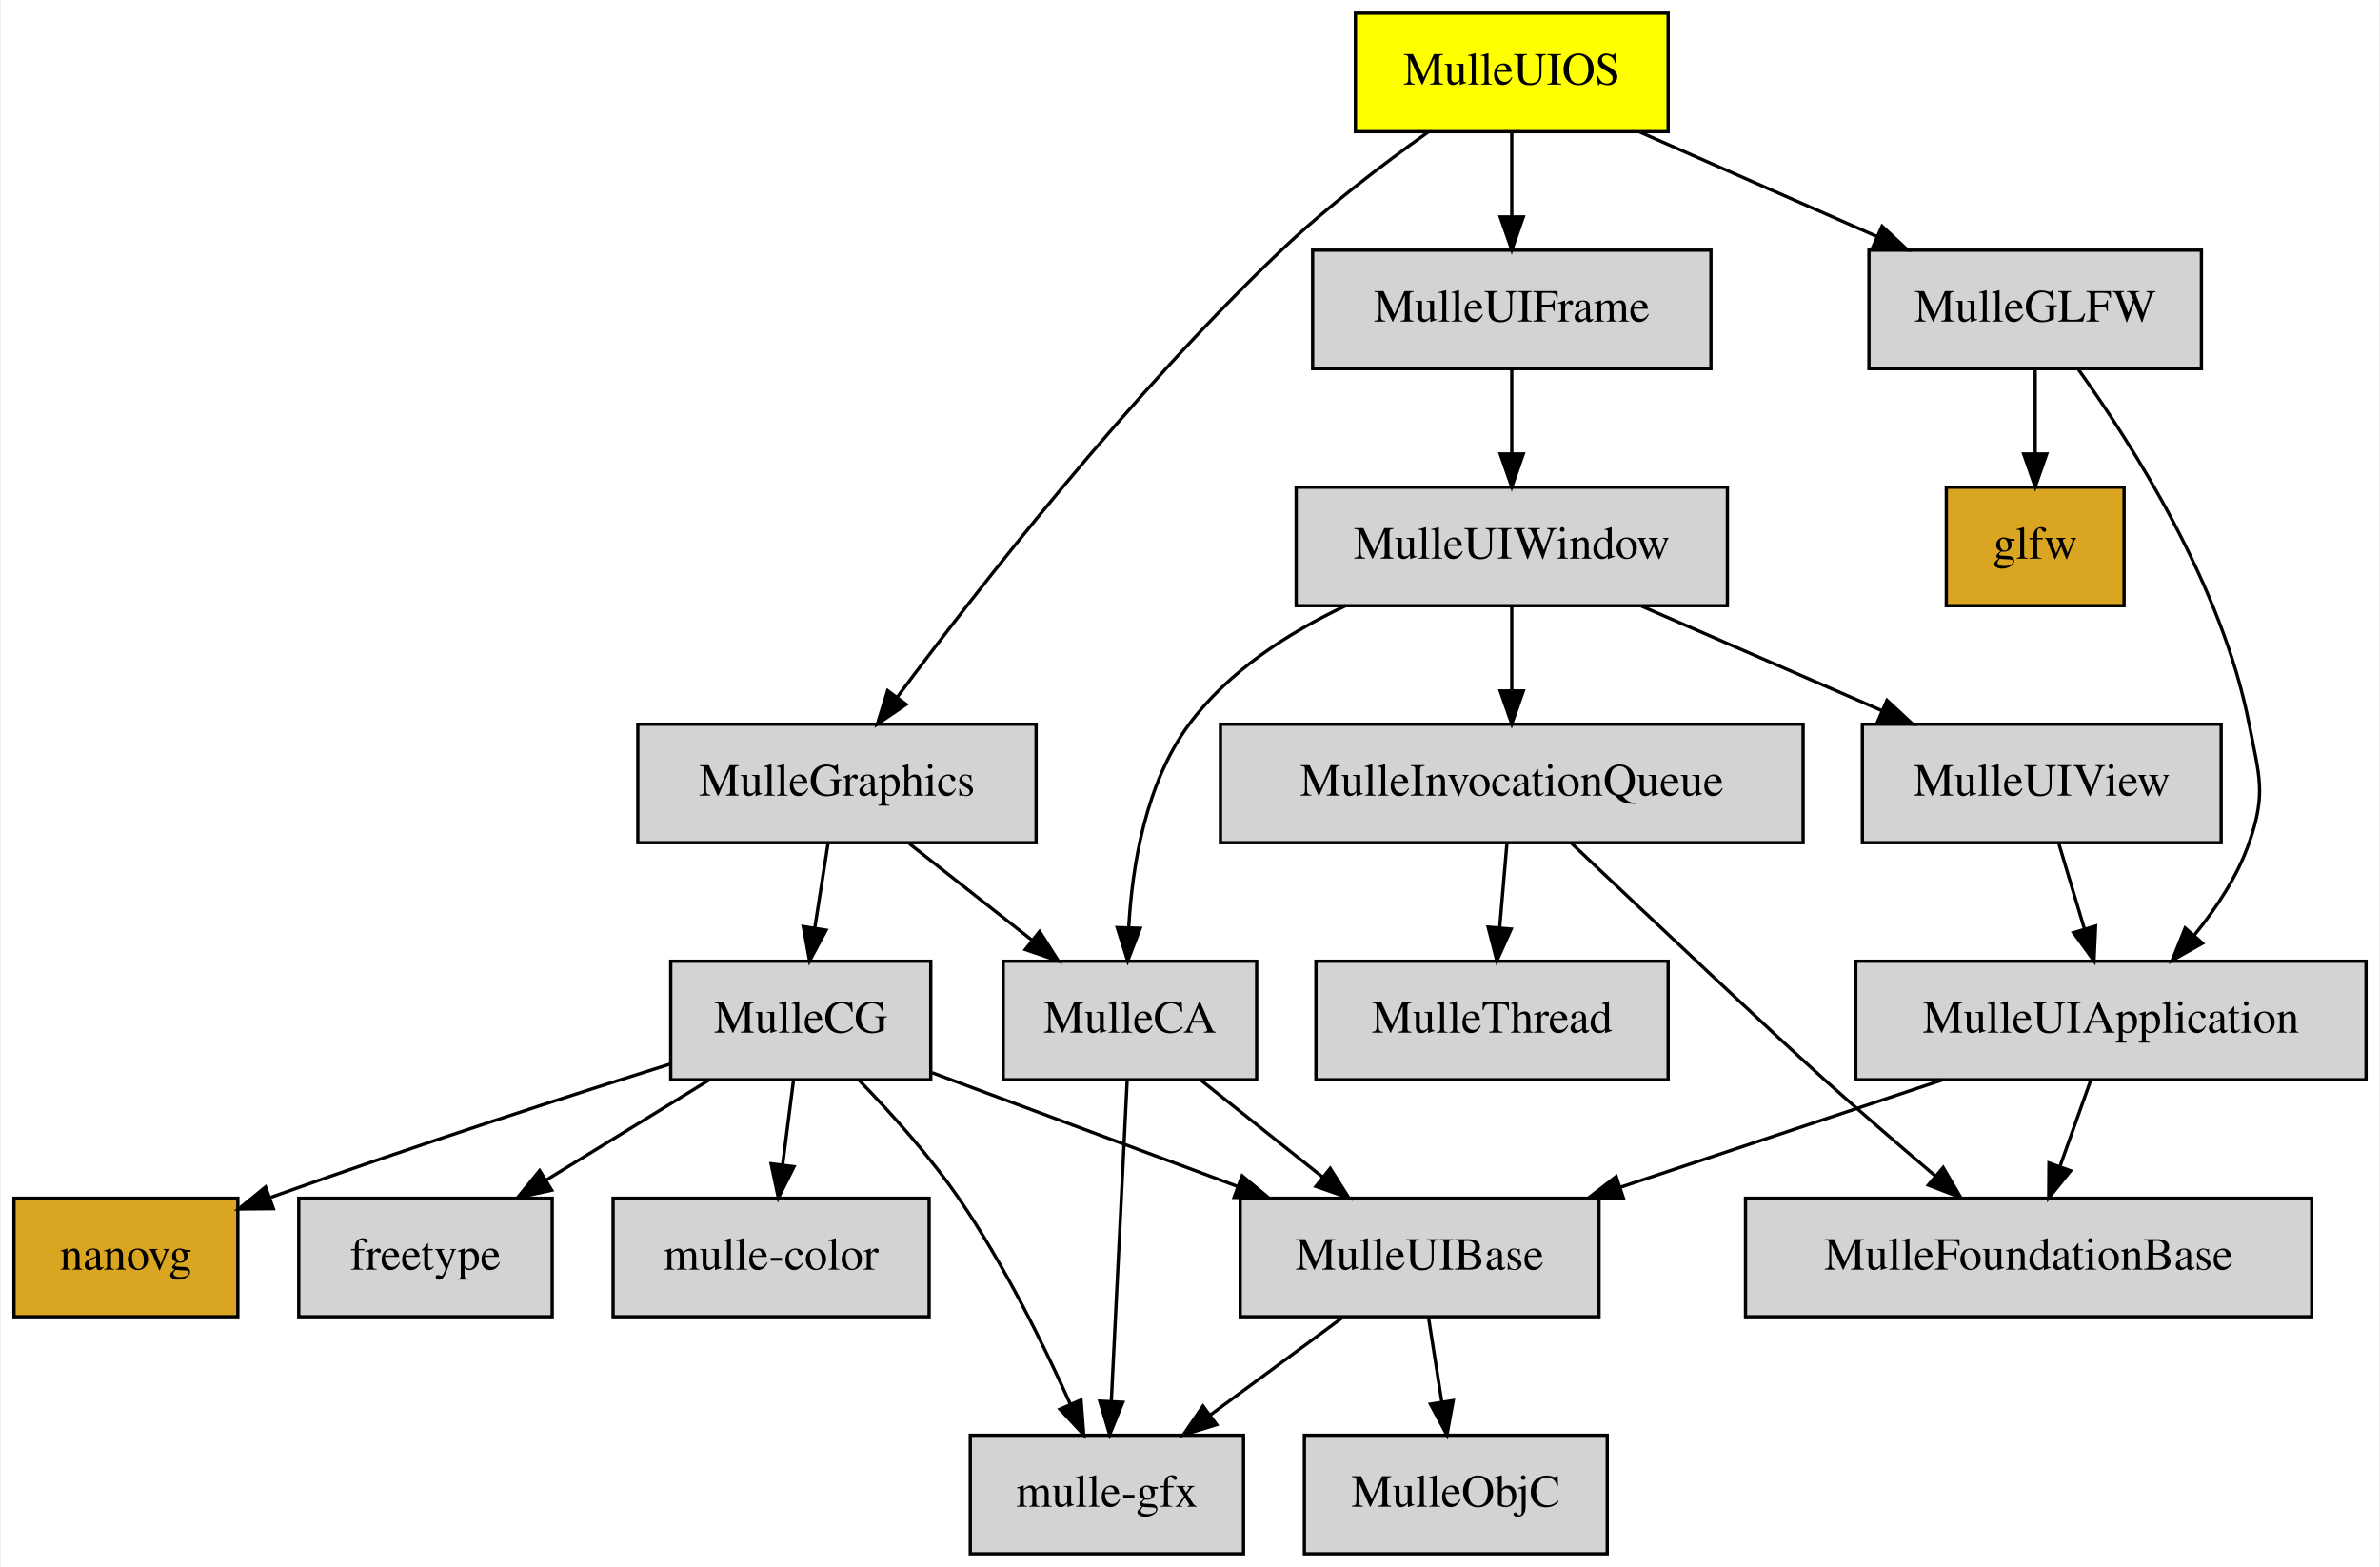
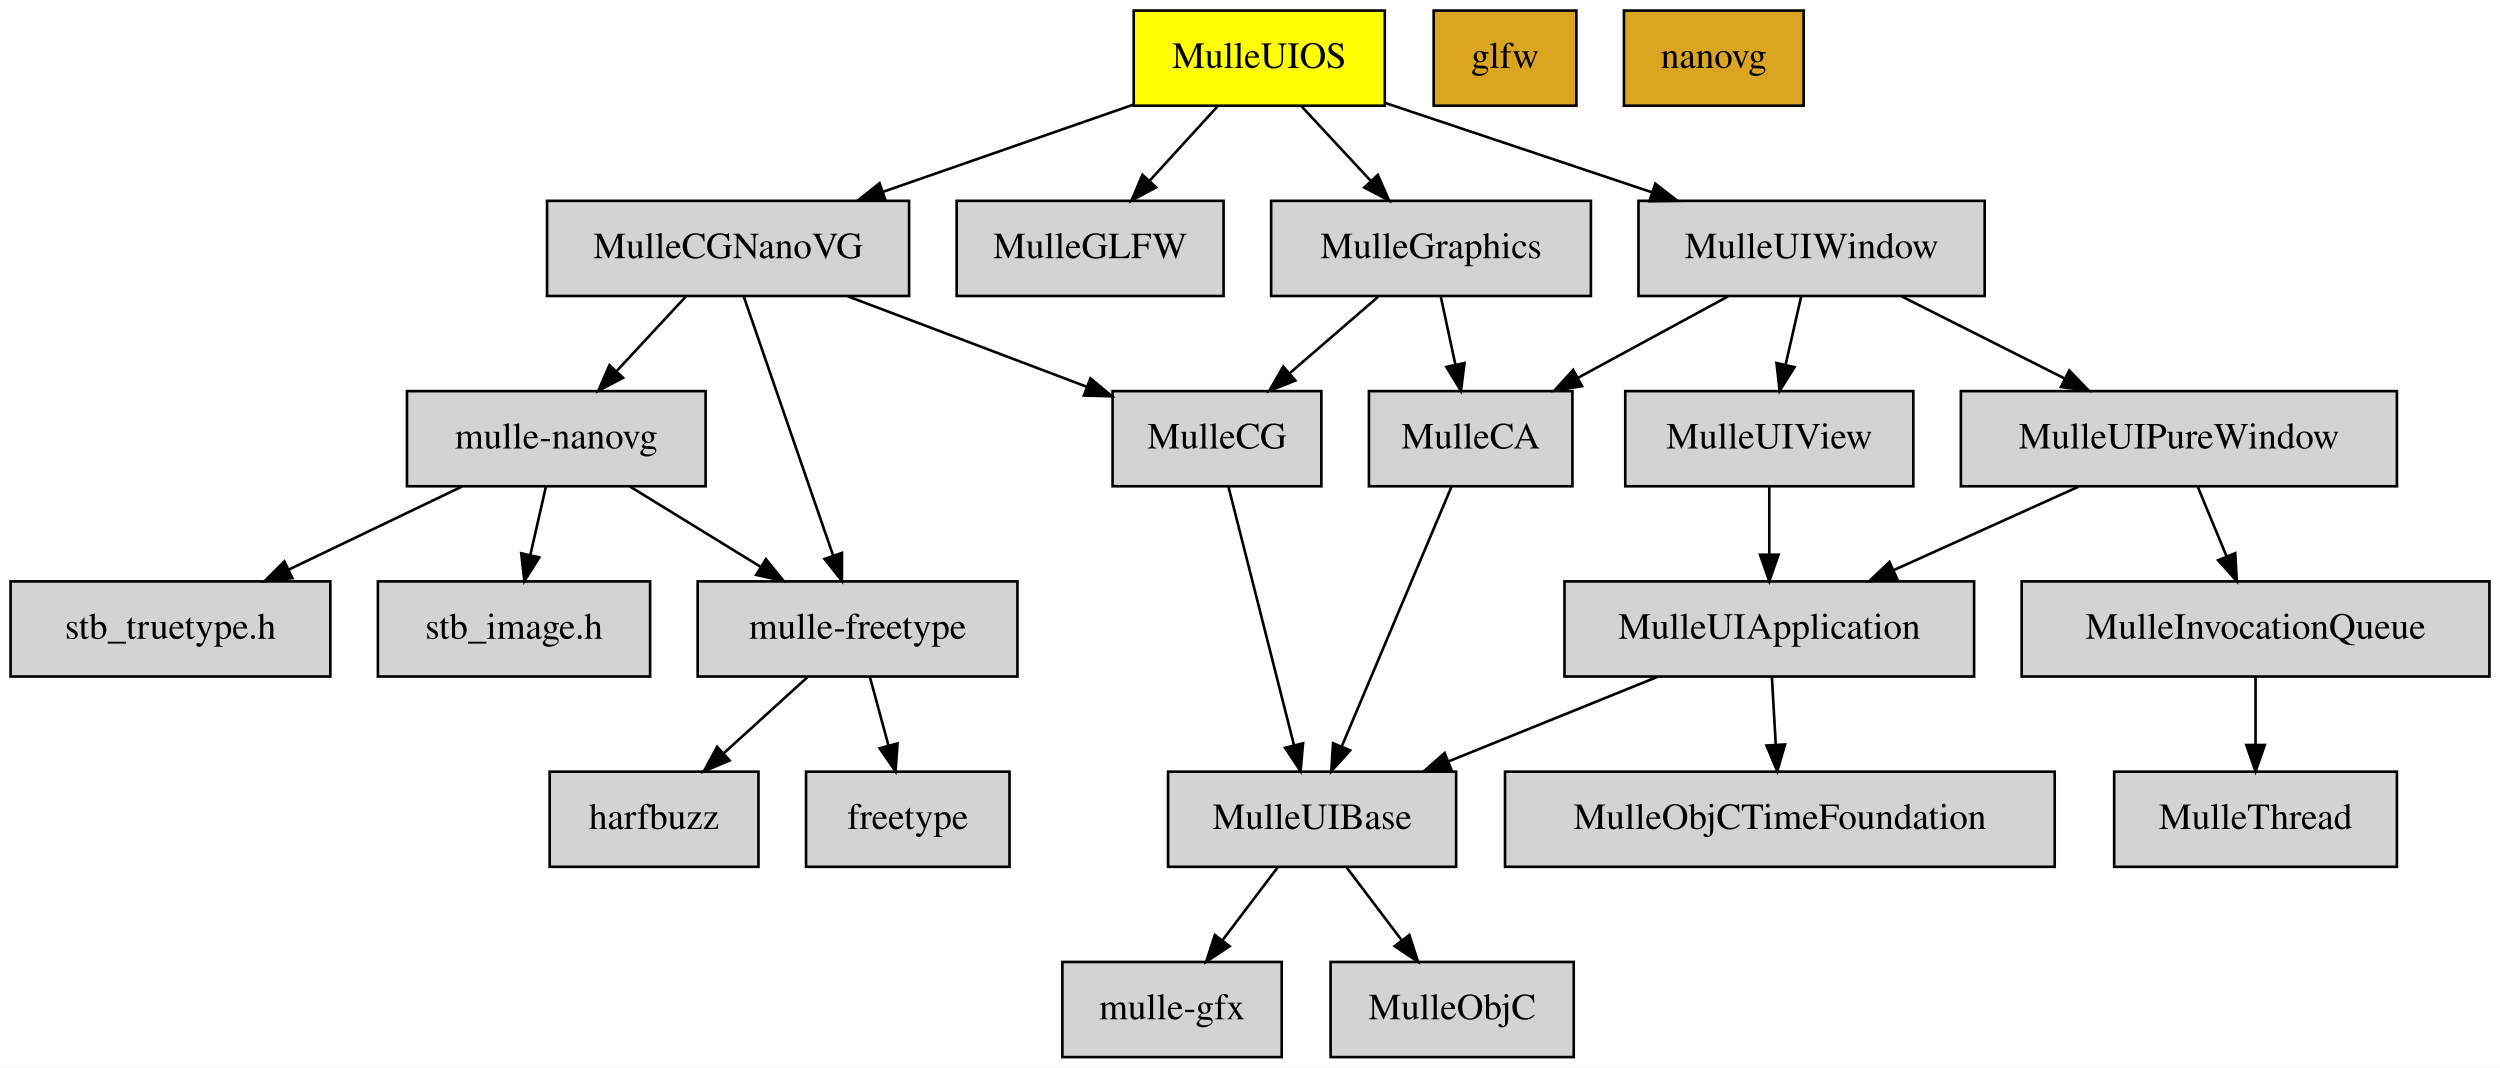
- <svg xmlns="http://www.w3.org/2000/svg" xmlns:xlink="http://www.w3.org/1999/xlink" width="723pt" height="476pt" viewBox="0.00 0.00 722.50 476.00">
-   <g id="graph0" class="graph" transform="scale(1 1) rotate(0) translate(4 472)">
-     <polygon fill="white" stroke="transparent" points="-4,4 -4,-472 718.5,-472 718.5,4 -4,4" />
+ <svg xmlns="http://www.w3.org/2000/svg" xmlns:xlink="http://www.w3.org/1999/xlink" width="946pt" height="404pt" viewBox="0.00 0.00 946.00 404.00">
+   <g id="graph0" class="graph" transform="scale(1 1) rotate(0) translate(4 400)">
+     <polygon fill="white" stroke="transparent" points="-4,4 -4,-400 942,-400 942,4 -4,4" />
    <g id="node1" class="node">
-       <polygon fill="yellow" stroke="black" points="502.5,-468 407.5,-468 407.5,-432 502.5,-432 502.5,-468" />
-       <text text-anchor="middle" x="455" y="-446.3" font-family="Times,serif" font-size="14.00">MulleUIOS</text>
+       <polygon fill="yellow" stroke="black" points="520,-396 425,-396 425,-360 520,-360 520,-396" />
+       <text text-anchor="middle" x="472.5" y="-374.3" font-family="Times,serif" font-size="14.00">MulleUIOS</text>
+     </g>
+     <g id="node9" class="node">
+       <g id="a_node9">
+         <a xlink:href="https://github.com/MulleUI/MulleCGNanoVG" xlink:title="MulleCGNanoVG">
+           <polygon fill="lightgrey" stroke="black" points="340,-324 203,-324 203,-288 340,-288 340,-324" />
+           <text text-anchor="middle" x="271.5" y="-302.3" font-family="Times,serif" font-size="14.00">MulleCGNanoVG</text>
+         </a>
+       </g>
+     </g>
+     <g id="edge18" class="edge">
+       <path fill="none" stroke="black" d="M424.87,-360.41C396.48,-350.52 360.22,-337.9 330.09,-327.4" />
+       <polygon fill="black" stroke="black" points="331.13,-324.06 320.54,-324.08 328.83,-330.67 331.13,-324.06" />
+     </g>
+     <g id="node13" class="node">
+       <g id="a_node13">
+         <a xlink:href="https://github.com/MulleUI/MulleGLFW" xlink:title="MulleGLFW">
+           <polygon fill="lightgrey" stroke="black" points="459,-324 358,-324 358,-288 459,-288 459,-324" />
+           <text text-anchor="middle" x="408.5" y="-302.3" font-family="Times,serif" font-size="14.00">MulleGLFW</text>
+         </a>
+       </g>
+     </g>
+     <g id="edge19" class="edge">
+       <path fill="none" stroke="black" d="M456.68,-359.7C448.93,-351.22 439.46,-340.86 430.98,-331.58" />
+       <polygon fill="black" stroke="black" points="433.47,-329.12 424.14,-324.1 428.3,-333.85 433.47,-329.12" />
+     </g>
+     <g id="node14" class="node">
+       <g id="a_node14">
+         <a xlink:href="https://github.com/MulleUI/MulleGraphics" xlink:title="MulleGraphics">
+           <polygon fill="lightgrey" stroke="black" points="598,-324 477,-324 477,-288 598,-288 598,-324" />
+           <text text-anchor="middle" x="537.5" y="-302.3" font-family="Times,serif" font-size="14.00">MulleGraphics</text>
+         </a>
+       </g>
+     </g>
+     <g id="edge20" class="edge">
+       <path fill="none" stroke="black" d="M488.57,-359.7C496.44,-351.22 506.06,-340.86 514.67,-331.58" />
+       <polygon fill="black" stroke="black" points="517.38,-333.81 521.62,-324.1 512.25,-329.05 517.38,-333.81" />
+     </g>
+     <g id="node22" class="node">
+       <g id="a_node22">
+         <a xlink:href="https://github.com/MulleUI/MulleUIWindow" xlink:title="MulleUIWindow">
+           <polygon fill="lightgrey" stroke="black" points="747,-324 616,-324 616,-288 747,-288 747,-324" />
+           <text text-anchor="middle" x="681.5" y="-302.3" font-family="Times,serif" font-size="14.00">MulleUIWindow</text>
+         </a>
+       </g>
+     </g>
+     <g id="edge21" class="edge">
+       <path fill="none" stroke="black" d="M520.19,-361.03C550.1,-351.01 588.94,-338 621.02,-327.26" />
+       <polygon fill="black" stroke="black" points="622.36,-330.5 630.74,-324 620.14,-323.86 622.36,-330.5" />
+     </g>
+     <g id="node2" class="node">
+       <polygon fill="goldenrod" stroke="black" points="592.5,-396 538.5,-396 538.5,-360 592.5,-360 592.5,-396" />
+       <text text-anchor="middle" x="565.5" y="-374.3" font-family="Times,serif" font-size="14.00">glfw</text>
+     </g>
+     <g id="node3" class="node">
+       <polygon fill="goldenrod" stroke="black" points="678.5,-396 610.5,-396 610.5,-360 678.5,-360 678.5,-396" />
+       <text text-anchor="middle" x="644.5" y="-374.3" font-family="Times,serif" font-size="14.00">nanovg</text>
+     </g>
+     <g id="node4" class="node">
+       <g id="a_node4">
+         <a xlink:href="https://github.com/MulleUI/freetype" xlink:title="freetype">
+           <polygon fill="lightgrey" stroke="black" points="378,-108 301,-108 301,-72 378,-72 378,-108" />
+           <text text-anchor="middle" x="339.5" y="-86.3" font-family="Times,serif" font-size="14.00">freetype</text>
+         </a>
+       </g>
+     </g>
+     <g id="node5" class="node">
+       <g id="a_node5">
+         <a xlink:href="https://github.com/harfbuzz/harfbuzz" xlink:title="harfbuzz">
+           <polygon fill="lightgrey" stroke="black" points="283,-108 204,-108 204,-72 283,-72 283,-108" />
+           <text text-anchor="middle" x="243.5" y="-86.3" font-family="Times,serif" font-size="14.00">harfbuzz</text>
+         </a>
+       </g>
+     </g>
+     <g id="node6" class="node">
+       <g id="a_node6">
+         <a xlink:href="https://github.com/MulleUI/MulleCA" xlink:title="MulleCA">
+           <polygon fill="lightgrey" stroke="black" points="591,-252 514,-252 514,-216 591,-216 591,-252" />
+           <text text-anchor="middle" x="552.5" y="-230.3" font-family="Times,serif" font-size="14.00">MulleCA</text>
+         </a>
+       </g>
+     </g>
+     <g id="node7" class="node">
+       <g id="a_node7">
+         <a xlink:href="https://github.com/MulleUI/MulleUIBase" xlink:title="MulleUIBase">
+           <polygon fill="lightgrey" stroke="black" points="547,-108 438,-108 438,-72 547,-72 547,-108" />
+           <text text-anchor="middle" x="492.5" y="-86.3" font-family="Times,serif" font-size="14.00">MulleUIBase</text>
+         </a>
+       </g>
+     </g>
+     <g id="edge1" class="edge">
+       <path fill="none" stroke="black" d="M545.26,-215.87C534.95,-191.46 515.92,-146.43 503.75,-117.64" />
+       <polygon fill="black" stroke="black" points="506.88,-116.04 499.76,-108.19 500.43,-118.76 506.88,-116.04" />
+     </g>
+     <g id="node12" class="node">
+       <g id="a_node12">
+         <a xlink:href="https://github.com/mulle-gfx/mulle-gfx" xlink:title="mulle-gfx">
+           <polygon fill="lightgrey" stroke="black" points="481,-36 398,-36 398,0 481,0 481,-36" />
+           <text text-anchor="middle" x="439.5" y="-14.3" font-family="Times,serif" font-size="14.00">mulle-gfx</text>
+         </a>
+       </g>
+     </g>
+     <g id="edge16" class="edge">
+       <path fill="none" stroke="black" d="M479.4,-71.7C473.11,-63.39 465.45,-53.28 458.54,-44.14" />
+       <polygon fill="black" stroke="black" points="461.28,-41.96 452.45,-36.1 455.7,-46.19 461.28,-41.96" />
+     </g>
+     <g id="node19" class="node">
+       <g id="a_node19">
+         <a xlink:href="https://github.com/mulle-objc/MulleObjC" xlink:title="MulleObjC">
+           <polygon fill="lightgrey" stroke="black" points="591.5,-36 499.5,-36 499.5,0 591.5,0 591.5,-36" />
+           <text text-anchor="middle" x="545.5" y="-14.3" font-family="Times,serif" font-size="14.00">MulleObjC</text>
+         </a>
+       </g>
+     </g>
+     <g id="edge17" class="edge">
+       <path fill="none" stroke="black" d="M505.6,-71.7C511.89,-63.39 519.55,-53.28 526.46,-44.14" />
+       <polygon fill="black" stroke="black" points="529.3,-46.19 532.55,-36.1 523.72,-41.96 529.3,-46.19" />
+     </g>
+     <g id="node8" class="node">
+       <g id="a_node8">
+         <a xlink:href="https://github.com/MulleUI/MulleCG" xlink:title="MulleCG">
+           <polygon fill="lightgrey" stroke="black" points="496,-252 417,-252 417,-216 496,-216 496,-252" />
+           <text text-anchor="middle" x="456.5" y="-230.3" font-family="Times,serif" font-size="14.00">MulleCG</text>
+         </a>
+       </g>
+     </g>
+     <g id="edge2" class="edge">
+       <path fill="none" stroke="black" d="M460.84,-215.87C467,-191.56 478.35,-146.82 485.65,-118.01" />
+       <polygon fill="black" stroke="black" points="489.08,-118.74 488.14,-108.19 482.29,-117.02 489.08,-118.74" />
+     </g>
+     <g id="edge3" class="edge">
+       <path fill="none" stroke="black" d="M316.76,-287.88C344.12,-277.52 379.03,-264.31 407.11,-253.69" />
+       <polygon fill="black" stroke="black" points="408.62,-256.86 416.74,-250.05 406.15,-250.31 408.62,-256.86" />
+     </g>
+     <g id="node10" class="node">
+       <g id="a_node10">
+         <a xlink:href="https://github.com/MulleUI/mulle-freetype" xlink:title="mulle-freetype">
+           <polygon fill="lightgrey" stroke="black" points="381,-180 260,-180 260,-144 381,-144 381,-180" />
+           <text text-anchor="middle" x="320.5" y="-158.3" font-family="Times,serif" font-size="14.00">mulle-freetype</text>
+         </a>
+       </g>
+     </g>
+     <g id="edge4" class="edge">
+       <path fill="none" stroke="black" d="M277.41,-287.87C285.8,-263.56 301.24,-218.82 311.18,-190.01" />
+       <polygon fill="black" stroke="black" points="314.62,-190.78 314.57,-180.19 308,-188.5 314.62,-190.78" />
    </g>
    <g id="node11" class="node">
      <g id="a_node11">
-         <a xlink:href="https://github.com/MulleUI/MulleGLFW" xlink:title="MulleGLFW">
-           <polygon fill="lightgrey" stroke="black" points="664.5,-396 563.5,-396 563.5,-360 664.5,-360 664.5,-396" />
-           <text text-anchor="middle" x="614" y="-374.3" font-family="Times,serif" font-size="14.00">MulleGLFW</text>
-         </a>
-       </g>
-     </g>
-     <g id="edge19" class="edge">
-       <path fill="none" stroke="black" d="M493.9,-431.88C515.63,-422.31 542.9,-410.3 565.96,-400.15" />
-       <polygon fill="black" stroke="black" points="567.49,-403.3 575.23,-396.07 564.67,-396.89 567.49,-403.3" />
-     </g>
-     <g id="node13" class="node">
-       <g id="a_node13">
-         <a xlink:href="https://github.com/MulleUI/MulleGraphics" xlink:title="MulleGraphics">
-           <polygon fill="lightgrey" stroke="black" points="310.5,-252 189.5,-252 189.5,-216 310.5,-216 310.5,-252" />
-           <text text-anchor="middle" x="250" y="-230.3" font-family="Times,serif" font-size="14.00">MulleGraphics</text>
-         </a>
-       </g>
-     </g>
-     <g id="edge20" class="edge">
-       <path fill="none" stroke="black" d="M429.61,-431.89C415.82,-422.08 398.8,-409.13 385,-396 338.91,-352.15 292.96,-293.31 268.35,-260.27" />
-       <polygon fill="black" stroke="black" points="271.04,-258.02 262.28,-252.06 265.41,-262.18 271.04,-258.02" />
+         <a xlink:href="https://github.com/MulleUI/mulle-nanovg" xlink:title="mulle-nanovg">
+           <polygon fill="lightgrey" stroke="black" points="263,-252 150,-252 150,-216 263,-216 263,-252" />
+           <text text-anchor="middle" x="206.5" y="-230.3" font-family="Times,serif" font-size="14.00">mulle-nanovg</text>
+         </a>
+       </g>
+     </g>
+     <g id="edge5" class="edge">
+       <path fill="none" stroke="black" d="M255.43,-287.7C247.56,-279.22 237.94,-268.86 229.33,-259.58" />
+       <polygon fill="black" stroke="black" points="231.75,-257.05 222.38,-252.1 226.62,-261.81 231.75,-257.05" />
+     </g>
+     <g id="edge6" class="edge">
+       <path fill="none" stroke="black" d="M325.2,-143.7C327.31,-135.9 329.86,-126.51 332.22,-117.83" />
+       <polygon fill="black" stroke="black" points="335.62,-118.67 334.86,-108.1 328.86,-116.84 335.62,-118.67" />
+     </g>
+     <g id="edge7" class="edge">
+       <path fill="none" stroke="black" d="M301.47,-143.7C291.96,-135.05 280.29,-124.45 269.93,-115.03" />
+       <polygon fill="black" stroke="black" points="272.07,-112.24 262.31,-108.1 267.36,-117.42 272.07,-112.24" />
+     </g>
+     <g id="edge11" class="edge">
+       <path fill="none" stroke="black" d="M234.39,-215.88C249.29,-206.72 267.83,-195.34 283.88,-185.48" />
+       <polygon fill="black" stroke="black" points="285.81,-188.41 292.51,-180.19 282.15,-182.44 285.81,-188.41" />
    </g>
    <g id="node17" class="node">
      <g id="a_node17">
-         <a xlink:href="https://github.com/MulleUI/MulleUIFrame" xlink:title="MulleUIFrame">
-           <polygon fill="lightgrey" stroke="black" points="515.5,-396 394.5,-396 394.5,-360 515.5,-360 515.5,-396" />
-           <text text-anchor="middle" x="455" y="-374.3" font-family="Times,serif" font-size="14.00">MulleUIFrame</text>
-         </a>
-       </g>
-     </g>
-     <g id="edge21" class="edge">
-       <path fill="none" stroke="black" d="M455,-431.7C455,-423.98 455,-414.71 455,-406.11" />
-       <polygon fill="black" stroke="black" points="458.5,-406.1 455,-396.1 451.5,-406.1 458.5,-406.1" />
-     </g>
-     <g id="node2" class="node">
-       <g id="a_node2">
-         <a xlink:href="https://github.com/glfw/glfw" xlink:title="glfw">
-           <polygon fill="goldenrod" stroke="black" points="641,-324 587,-324 587,-288 641,-288 641,-324" />
-           <text text-anchor="middle" x="614" y="-302.3" font-family="Times,serif" font-size="14.00">glfw</text>
-         </a>
-       </g>
-     </g>
-     <g id="node3" class="node">
-       <g id="a_node3">
-         <a xlink:href="https://git@github.com/mulle-kybernetik-tv/nanovg" xlink:title="nanovg">
-           <polygon fill="goldenrod" stroke="black" points="68,-108 0,-108 0,-72 68,-72 68,-108" />
-           <text text-anchor="middle" x="34" y="-86.3" font-family="Times,serif" font-size="14.00">nanovg</text>
-         </a>
-       </g>
-     </g>
-     <g id="node4" class="node">
-       <g id="a_node4">
-         <a xlink:href="https://github.com/MulleUI/MulleCA" xlink:title="MulleCA">
-           <polygon fill="lightgrey" stroke="black" points="377.5,-180 300.5,-180 300.5,-144 377.5,-144 377.5,-180" />
-           <text text-anchor="middle" x="339" y="-158.3" font-family="Times,serif" font-size="14.00">MulleCA</text>
-         </a>
-       </g>
-     </g>
-     <g id="node5" class="node">
-       <g id="a_node5">
-         <a xlink:href="https://github.com/MulleUI/MulleUIBase" xlink:title="MulleUIBase">
-           <polygon fill="lightgrey" stroke="black" points="481.5,-108 372.5,-108 372.5,-72 481.5,-72 481.5,-108" />
-           <text text-anchor="middle" x="427" y="-86.3" font-family="Times,serif" font-size="14.00">MulleUIBase</text>
-         </a>
-       </g>
-     </g>
-     <g id="edge1" class="edge">
-       <path fill="none" stroke="black" d="M360.75,-143.7C371.84,-134.88 385.47,-124.03 397.49,-114.47" />
-       <polygon fill="black" stroke="black" points="399.85,-117.07 405.5,-108.1 395.49,-111.59 399.85,-117.07" />
-     </g>
-     <g id="node6" class="node">
-       <g id="a_node6">
-         <a xlink:href="https://github.com/mulle-gfx/mulle-gfx" xlink:title="mulle-gfx">
-           <polygon fill="lightgrey" stroke="black" points="373.5,-36 290.5,-36 290.5,0 373.5,0 373.5,-36" />
-           <text text-anchor="middle" x="332" y="-14.3" font-family="Times,serif" font-size="14.00">mulle-gfx</text>
-         </a>
-       </g>
-     </g>
-     <g id="edge2" class="edge">
-       <path fill="none" stroke="black" d="M338.16,-143.87C336.96,-119.67 334.77,-75.21 333.35,-46.39" />
-       <polygon fill="black" stroke="black" points="336.84,-46 332.85,-36.19 329.84,-46.35 336.84,-46" />
-     </g>
-     <g id="edge17" class="edge">
-       <path fill="none" stroke="black" d="M403.52,-71.7C391.44,-62.8 376.55,-51.82 363.48,-42.2" />
-       <polygon fill="black" stroke="black" points="365.34,-39.22 355.21,-36.1 361.19,-44.85 365.34,-39.22" />
+         <a xlink:href="https://raw.githubusercontent.com/nothings/stb" xlink:title="stb_image.h">
+           <polygon fill="lightgrey" stroke="black" points="242,-180 139,-180 139,-144 242,-144 242,-180" />
+           <text text-anchor="middle" x="190.5" y="-158.3" font-family="Times,serif" font-size="14.00">stb_image.h</text>
+         </a>
+       </g>
+     </g>
+     <g id="edge12" class="edge">
+       <path fill="none" stroke="black" d="M202.54,-215.7C200.78,-207.98 198.66,-198.71 196.7,-190.11" />
+       <polygon fill="black" stroke="black" points="200.05,-189.07 194.41,-180.1 193.23,-190.63 200.05,-189.07" />
+     </g>
+     <g id="node18" class="node">
+       <g id="a_node18">
+         <a xlink:href="https://raw.githubusercontent.com/nothings/stb" xlink:title="stb_truetype.h">
+           <polygon fill="lightgrey" stroke="black" points="121,-180 0,-180 0,-144 121,-144 121,-180" />
+           <text text-anchor="middle" x="60.5" y="-158.3" font-family="Times,serif" font-size="14.00">stb_truetype.h</text>
+         </a>
+       </g>
+     </g>
+     <g id="edge13" class="edge">
+       <path fill="none" stroke="black" d="M170.78,-215.88C151,-206.39 126.23,-194.51 105.17,-184.42" />
+       <polygon fill="black" stroke="black" points="106.63,-181.24 96.1,-180.07 103.6,-187.55 106.63,-181.24" />
+     </g>
+     <g id="edge8" class="edge">
+       <path fill="none" stroke="black" d="M541.21,-287.7C542.86,-279.98 544.85,-270.71 546.69,-262.11" />
+       <polygon fill="black" stroke="black" points="550.16,-262.62 548.83,-252.1 543.32,-261.15 550.16,-262.62" />
+     </g>
+     <g id="edge9" class="edge">
+       <path fill="none" stroke="black" d="M517.48,-287.7C507.37,-278.97 494.96,-268.24 483.98,-258.75" />
+       <polygon fill="black" stroke="black" points="486.15,-255.99 476.29,-252.1 481.57,-261.29 486.15,-255.99" />
+     </g>
+     <g id="node15" class="node">
+       <g id="a_node15">
+         <a xlink:href="https://github.com/MulleFoundation/MulleInvocationQueue" xlink:title="MulleInvocationQueue">
+           <polygon fill="lightgrey" stroke="black" points="938,-180 761,-180 761,-144 938,-144 938,-180" />
+           <text text-anchor="middle" x="849.5" y="-158.3" font-family="Times,serif" font-size="14.00">MulleInvocationQueue</text>
+         </a>
+       </g>
    </g>
    <g id="node16" class="node">
      <g id="a_node16">
-         <a xlink:href="https://github.com/mulle-objc/MulleObjC" xlink:title="MulleObjC">
-           <polygon fill="lightgrey" stroke="black" points="484,-36 392,-36 392,0 484,0 484,-36" />
-           <text text-anchor="middle" x="438" y="-14.3" font-family="Times,serif" font-size="14.00">MulleObjC</text>
-         </a>
-       </g>
-     </g>
-     <g id="edge16" class="edge">
-       <path fill="none" stroke="black" d="M429.72,-71.7C430.93,-63.98 432.39,-54.71 433.74,-46.11" />
-       <polygon fill="black" stroke="black" points="437.22,-46.53 435.31,-36.1 430.3,-45.44 437.22,-46.53" />
-     </g>
-     <g id="node7" class="node">
-       <g id="a_node7">
-         <a xlink:href="https://github.com/MulleUI/MulleCG" xlink:title="MulleCG">
-           <polygon fill="lightgrey" stroke="black" points="278.5,-180 199.5,-180 199.5,-144 278.5,-144 278.5,-180" />
-           <text text-anchor="middle" x="239" y="-158.3" font-family="Times,serif" font-size="14.00">MulleCG</text>
-         </a>
-       </g>
-     </g>
-     <g id="edge7" class="edge">
-       <path fill="none" stroke="black" d="M199.49,-148.81C168.67,-139.13 124.61,-124.94 77.89,-108.23" />
-       <polygon fill="black" stroke="black" points="78.79,-104.83 68.2,-104.73 76.42,-111.42 78.79,-104.83" />
-     </g>
-     <g id="edge3" class="edge">
-       <path fill="none" stroke="black" d="M278.87,-146.15C305.91,-136.09 342.01,-122.65 371.8,-111.55" />
-       <polygon fill="black" stroke="black" points="373.09,-114.81 381.24,-108.04 370.64,-108.25 373.09,-114.81" />
-     </g>
-     <g id="edge6" class="edge">
-       <path fill="none" stroke="black" d="M256.71,-143.85C266.38,-133.93 278.14,-120.89 287,-108 300.63,-88.16 312.73,-63.63 320.94,-45.34" />
-       <polygon fill="black" stroke="black" points="324.16,-46.72 324.97,-36.15 317.75,-43.9 324.16,-46.72" />
-     </g>
-     <g id="node8" class="node">
-       <g id="a_node8">
-         <a xlink:href="https://github.com/MulleUI/freetype" xlink:title="freetype">
-           <polygon fill="lightgrey" stroke="black" points="163.5,-108 86.5,-108 86.5,-72 163.5,-72 163.5,-108" />
-           <text text-anchor="middle" x="125" y="-86.3" font-family="Times,serif" font-size="14.00">freetype</text>
-         </a>
-       </g>
-     </g>
-     <g id="edge4" class="edge">
-       <path fill="none" stroke="black" d="M211.11,-143.88C196.21,-134.72 177.67,-123.34 161.62,-113.48" />
-       <polygon fill="black" stroke="black" points="163.35,-110.44 152.99,-108.19 159.69,-116.41 163.35,-110.44" />
-     </g>
-     <g id="node9" class="node">
-       <g id="a_node9">
-         <a xlink:href="https://github.com/mulle-gfx/mulle-color" xlink:title="mulle-color">
-           <polygon fill="lightgrey" stroke="black" points="278,-108 182,-108 182,-72 278,-72 278,-108" />
-           <text text-anchor="middle" x="230" y="-86.3" font-family="Times,serif" font-size="14.00">mulle-color</text>
-         </a>
-       </g>
-     </g>
-     <g id="edge5" class="edge">
-       <path fill="none" stroke="black" d="M236.78,-143.7C235.78,-135.98 234.59,-126.71 233.49,-118.11" />
-       <polygon fill="black" stroke="black" points="236.95,-117.58 232.2,-108.1 230,-118.47 236.95,-117.58" />
-     </g>
-     <g id="node10" class="node">
-       <g id="a_node10">
-         <a xlink:href="https://github.com/MulleFoundation/MulleFoundationBase" xlink:title="MulleFoundationBase">
-           <polygon fill="lightgrey" stroke="black" points="698,-108 526,-108 526,-72 698,-72 698,-108" />
-           <text text-anchor="middle" x="612" y="-86.3" font-family="Times,serif" font-size="14.00">MulleFoundationBase</text>
-         </a>
-       </g>
-     </g>
-     <g id="edge9" class="edge">
-       <path fill="none" stroke="black" d="M614,-359.7C614,-351.98 614,-342.71 614,-334.11" />
-       <polygon fill="black" stroke="black" points="617.5,-334.1 614,-324.1 610.5,-334.1 617.5,-334.1" />
-     </g>
-     <g id="node12" class="node">
-       <g id="a_node12">
+         <a xlink:href="https://github.com/MulleFoundation/MulleThread" xlink:title="MulleThread">
+           <polygon fill="lightgrey" stroke="black" points="903,-108 796,-108 796,-72 903,-72 903,-108" />
+           <text text-anchor="middle" x="849.5" y="-86.3" font-family="Times,serif" font-size="14.00">MulleThread</text>
+         </a>
+       </g>
+     </g>
+     <g id="edge10" class="edge">
+       <path fill="none" stroke="black" d="M849.5,-143.7C849.5,-135.98 849.5,-126.71 849.5,-118.11" />
+       <polygon fill="black" stroke="black" points="853,-118.1 849.5,-108.1 846,-118.1 853,-118.1" />
+     </g>
+     <g id="node20" class="node">
+       <g id="a_node20">
+         <a xlink:href="https://github.com/MulleFoundation/MulleObjCTimeFoundation" xlink:title="MulleObjCTimeFoundation">
+           <polygon fill="lightgrey" stroke="black" points="773.5,-108 565.5,-108 565.5,-72 773.5,-72 773.5,-108" />
+           <text text-anchor="middle" x="669.5" y="-86.3" font-family="Times,serif" font-size="14.00">MulleObjCTimeFoundation</text>
+         </a>
+       </g>
+     </g>
+     <g id="node21" class="node">
+       <g id="a_node21">
        <a xlink:href="https://github.com/MulleUI/MulleUIApplication" xlink:title="MulleUIApplication">
-           <polygon fill="lightgrey" stroke="black" points="714.5,-180 559.5,-180 559.5,-144 714.5,-144 714.5,-180" />
-           <text text-anchor="middle" x="637" y="-158.3" font-family="Times,serif" font-size="14.00">MulleUIApplication</text>
-         </a>
-       </g>
-     </g>
-     <g id="edge8" class="edge">
-       <path fill="none" stroke="black" d="M626.96,-360C643.47,-337.01 670.85,-294.02 679,-252 682.04,-236.29 684.26,-231.11 679,-216 675.47,-205.86 669.09,-196.19 662.36,-187.96" />
-       <polygon fill="black" stroke="black" points="664.83,-185.46 655.6,-180.24 659.56,-190.07 664.83,-185.46" />
+           <polygon fill="lightgrey" stroke="black" points="743,-180 588,-180 588,-144 743,-144 743,-180" />
+           <text text-anchor="middle" x="665.5" y="-158.3" font-family="Times,serif" font-size="14.00">MulleUIApplication</text>
+         </a>
+       </g>
    </g>
    <g id="edge15" class="edge">
-       <path fill="none" stroke="black" d="M585.9,-143.97C556.43,-134.14 519.19,-121.73 488.17,-111.39" />
-       <polygon fill="black" stroke="black" points="488.93,-107.95 478.33,-108.11 486.71,-114.59 488.93,-107.95" />
+       <path fill="none" stroke="black" d="M623.18,-143.88C599.32,-134.22 569.33,-122.09 544.1,-111.88" />
+       <polygon fill="black" stroke="black" points="545.27,-108.57 534.68,-108.07 542.64,-115.06 545.27,-108.57" />
    </g>
    <g id="edge14" class="edge">
-       <path fill="none" stroke="black" d="M630.82,-143.7C628,-135.81 624.61,-126.3 621.48,-117.55" />
-       <polygon fill="black" stroke="black" points="624.77,-116.34 618.11,-108.1 618.18,-118.7 624.77,-116.34" />
-     </g>
-     <g id="edge10" class="edge">
-       <path fill="none" stroke="black" d="M272,-215.7C283.21,-206.88 297,-196.03 309.15,-186.47" />
-       <polygon fill="black" stroke="black" points="311.56,-189.04 317.25,-180.1 307.23,-183.54 311.56,-189.04" />
-     </g>
-     <g id="edge11" class="edge">
-       <path fill="none" stroke="black" d="M247.28,-215.7C246.07,-207.98 244.61,-198.71 243.26,-190.11" />
-       <polygon fill="black" stroke="black" points="246.7,-189.44 241.69,-180.1 239.78,-190.53 246.7,-189.44" />
-     </g>
-     <g id="node14" class="node">
-       <g id="a_node14">
-         <a xlink:href="https://github.com/MulleFoundation/MulleInvocationQueue" xlink:title="MulleInvocationQueue">
-           <polygon fill="lightgrey" stroke="black" points="543.5,-252 366.5,-252 366.5,-216 543.5,-216 543.5,-252" />
-           <text text-anchor="middle" x="455" y="-230.3" font-family="Times,serif" font-size="14.00">MulleInvocationQueue</text>
-         </a>
-       </g>
-     </g>
-     <g id="edge12" class="edge">
-       <path fill="none" stroke="black" d="M473.09,-215.87C496.28,-193.94 535.26,-157.19 550,-144 560.85,-134.29 572.98,-123.83 583.62,-114.8" />
-       <polygon fill="black" stroke="black" points="586.04,-117.33 591.41,-108.19 581.52,-111.98 586.04,-117.33" />
-     </g>
-     <g id="node15" class="node">
-       <g id="a_node15">
-         <a xlink:href="https://github.com/MulleFoundation/MulleThread" xlink:title="MulleThread">
-           <polygon fill="lightgrey" stroke="black" points="502.5,-180 395.5,-180 395.5,-144 502.5,-144 502.5,-180" />
-           <text text-anchor="middle" x="449" y="-158.3" font-family="Times,serif" font-size="14.00">MulleThread</text>
-         </a>
-       </g>
-     </g>
-     <g id="edge13" class="edge">
-       <path fill="none" stroke="black" d="M453.52,-215.7C452.86,-207.98 452.06,-198.71 451.32,-190.11" />
-       <polygon fill="black" stroke="black" points="454.81,-189.77 450.47,-180.1 447.83,-190.37 454.81,-189.77" />
-     </g>
-     <g id="node18" class="node">
-       <g id="a_node18">
-         <a xlink:href="https://github.com/MulleUI/MulleUIWindow" xlink:title="MulleUIWindow">
-           <polygon fill="lightgrey" stroke="black" points="520.5,-324 389.5,-324 389.5,-288 520.5,-288 520.5,-324" />
-           <text text-anchor="middle" x="455" y="-302.3" font-family="Times,serif" font-size="14.00">MulleUIWindow</text>
-         </a>
-       </g>
-     </g>
-     <g id="edge18" class="edge">
-       <path fill="none" stroke="black" d="M455,-359.7C455,-351.98 455,-342.71 455,-334.11" />
-       <polygon fill="black" stroke="black" points="458.5,-334.1 455,-324.1 451.5,-334.1 458.5,-334.1" />
+       <path fill="none" stroke="black" d="M666.49,-143.7C666.93,-135.98 667.46,-126.71 667.95,-118.11" />
+       <polygon fill="black" stroke="black" points="671.45,-118.29 668.52,-108.1 664.46,-117.89 671.45,-118.29" />
+     </g>
+     <g id="edge25" class="edge">
+       <path fill="none" stroke="black" d="M649.94,-287.88C632.84,-278.6 611.52,-267.03 593.18,-257.08" />
+       <polygon fill="black" stroke="black" points="594.64,-253.88 584.18,-252.19 591.3,-260.04 594.64,-253.88" />
+     </g>
+     <g id="node23" class="node">
+       <g id="a_node23">
+         <a xlink:href="https://github.com/MulleUI/MulleUIPureWindow" xlink:title="MulleUIPureWindow">
+           <polygon fill="lightgrey" stroke="black" points="903,-252 738,-252 738,-216 903,-216 903,-252" />
+           <text text-anchor="middle" x="820.5" y="-230.3" font-family="Times,serif" font-size="14.00">MulleUIPureWindow</text>
+         </a>
+       </g>
+     </g>
+     <g id="edge26" class="edge">
+       <path fill="none" stroke="black" d="M715.5,-287.88C734.1,-278.51 757.33,-266.81 777.21,-256.8" />
+       <polygon fill="black" stroke="black" points="779.01,-259.81 786.37,-252.19 775.86,-253.56 779.01,-259.81" />
+     </g>
+     <g id="node24" class="node">
+       <g id="a_node24">
+         <a xlink:href="https://github.com/MulleUI/MulleUIView" xlink:title="MulleUIView">
+           <polygon fill="lightgrey" stroke="black" points="720,-252 611,-252 611,-216 720,-216 720,-252" />
+           <text text-anchor="middle" x="665.5" y="-230.3" font-family="Times,serif" font-size="14.00">MulleUIView</text>
+         </a>
+       </g>
+     </g>
+     <g id="edge27" class="edge">
+       <path fill="none" stroke="black" d="M677.54,-287.7C675.78,-279.98 673.66,-270.71 671.7,-262.11" />
+       <polygon fill="black" stroke="black" points="675.05,-261.07 669.41,-252.1 668.23,-262.63 675.05,-261.07" />
+     </g>
+     <g id="edge22" class="edge">
+       <path fill="none" stroke="black" d="M827.67,-215.7C830.93,-207.81 834.87,-198.3 838.5,-189.55" />
+       <polygon fill="black" stroke="black" points="841.82,-190.68 842.41,-180.1 835.35,-188 841.82,-190.68" />
    </g>
    <g id="edge23" class="edge">
-       <path fill="none" stroke="black" d="M404.53,-287.99C387.03,-279.72 368.85,-268.01 357,-252 343.84,-234.23 339.7,-209.22 338.64,-190.23" />
-       <polygon fill="black" stroke="black" points="342.14,-190.01 338.33,-180.12 335.14,-190.22 342.14,-190.01" />
+       <path fill="none" stroke="black" d="M782.58,-215.88C761.49,-206.35 735.04,-194.41 712.63,-184.28" />
+       <polygon fill="black" stroke="black" points="713.85,-180.99 703.29,-180.07 710.97,-187.37 713.85,-180.99" />
    </g>
    <g id="edge24" class="edge">
-       <path fill="none" stroke="black" d="M455,-287.7C455,-279.98 455,-270.71 455,-262.11" />
-       <polygon fill="black" stroke="black" points="458.5,-262.1 455,-252.1 451.5,-262.1 458.5,-262.1" />
-     </g>
-     <g id="node19" class="node">
-       <g id="a_node19">
-         <a xlink:href="https://github.com/MulleUI/MulleUIView" xlink:title="MulleUIView">
-           <polygon fill="lightgrey" stroke="black" points="670.5,-252 561.5,-252 561.5,-216 670.5,-216 670.5,-252" />
-           <text text-anchor="middle" x="616" y="-230.3" font-family="Times,serif" font-size="14.00">MulleUIView</text>
-         </a>
-       </g>
-     </g>
-     <g id="edge25" class="edge">
-       <path fill="none" stroke="black" d="M494.39,-287.88C516.39,-278.31 544.01,-266.3 567.36,-256.15" />
-       <polygon fill="black" stroke="black" points="568.97,-259.27 576.74,-252.07 566.18,-252.85 568.97,-259.27" />
-     </g>
-     <g id="edge22" class="edge">
-       <path fill="none" stroke="black" d="M621.19,-215.7C623.53,-207.9 626.35,-198.51 628.95,-189.83" />
-       <polygon fill="black" stroke="black" points="632.35,-190.69 631.87,-180.1 625.64,-188.68 632.35,-190.69" />
+       <path fill="none" stroke="black" d="M665.5,-215.7C665.5,-207.98 665.5,-198.71 665.5,-190.11" />
+       <polygon fill="black" stroke="black" points="669,-190.1 665.5,-180.1 662,-190.1 669,-190.1" />
    </g>
  </g>
</svg>
